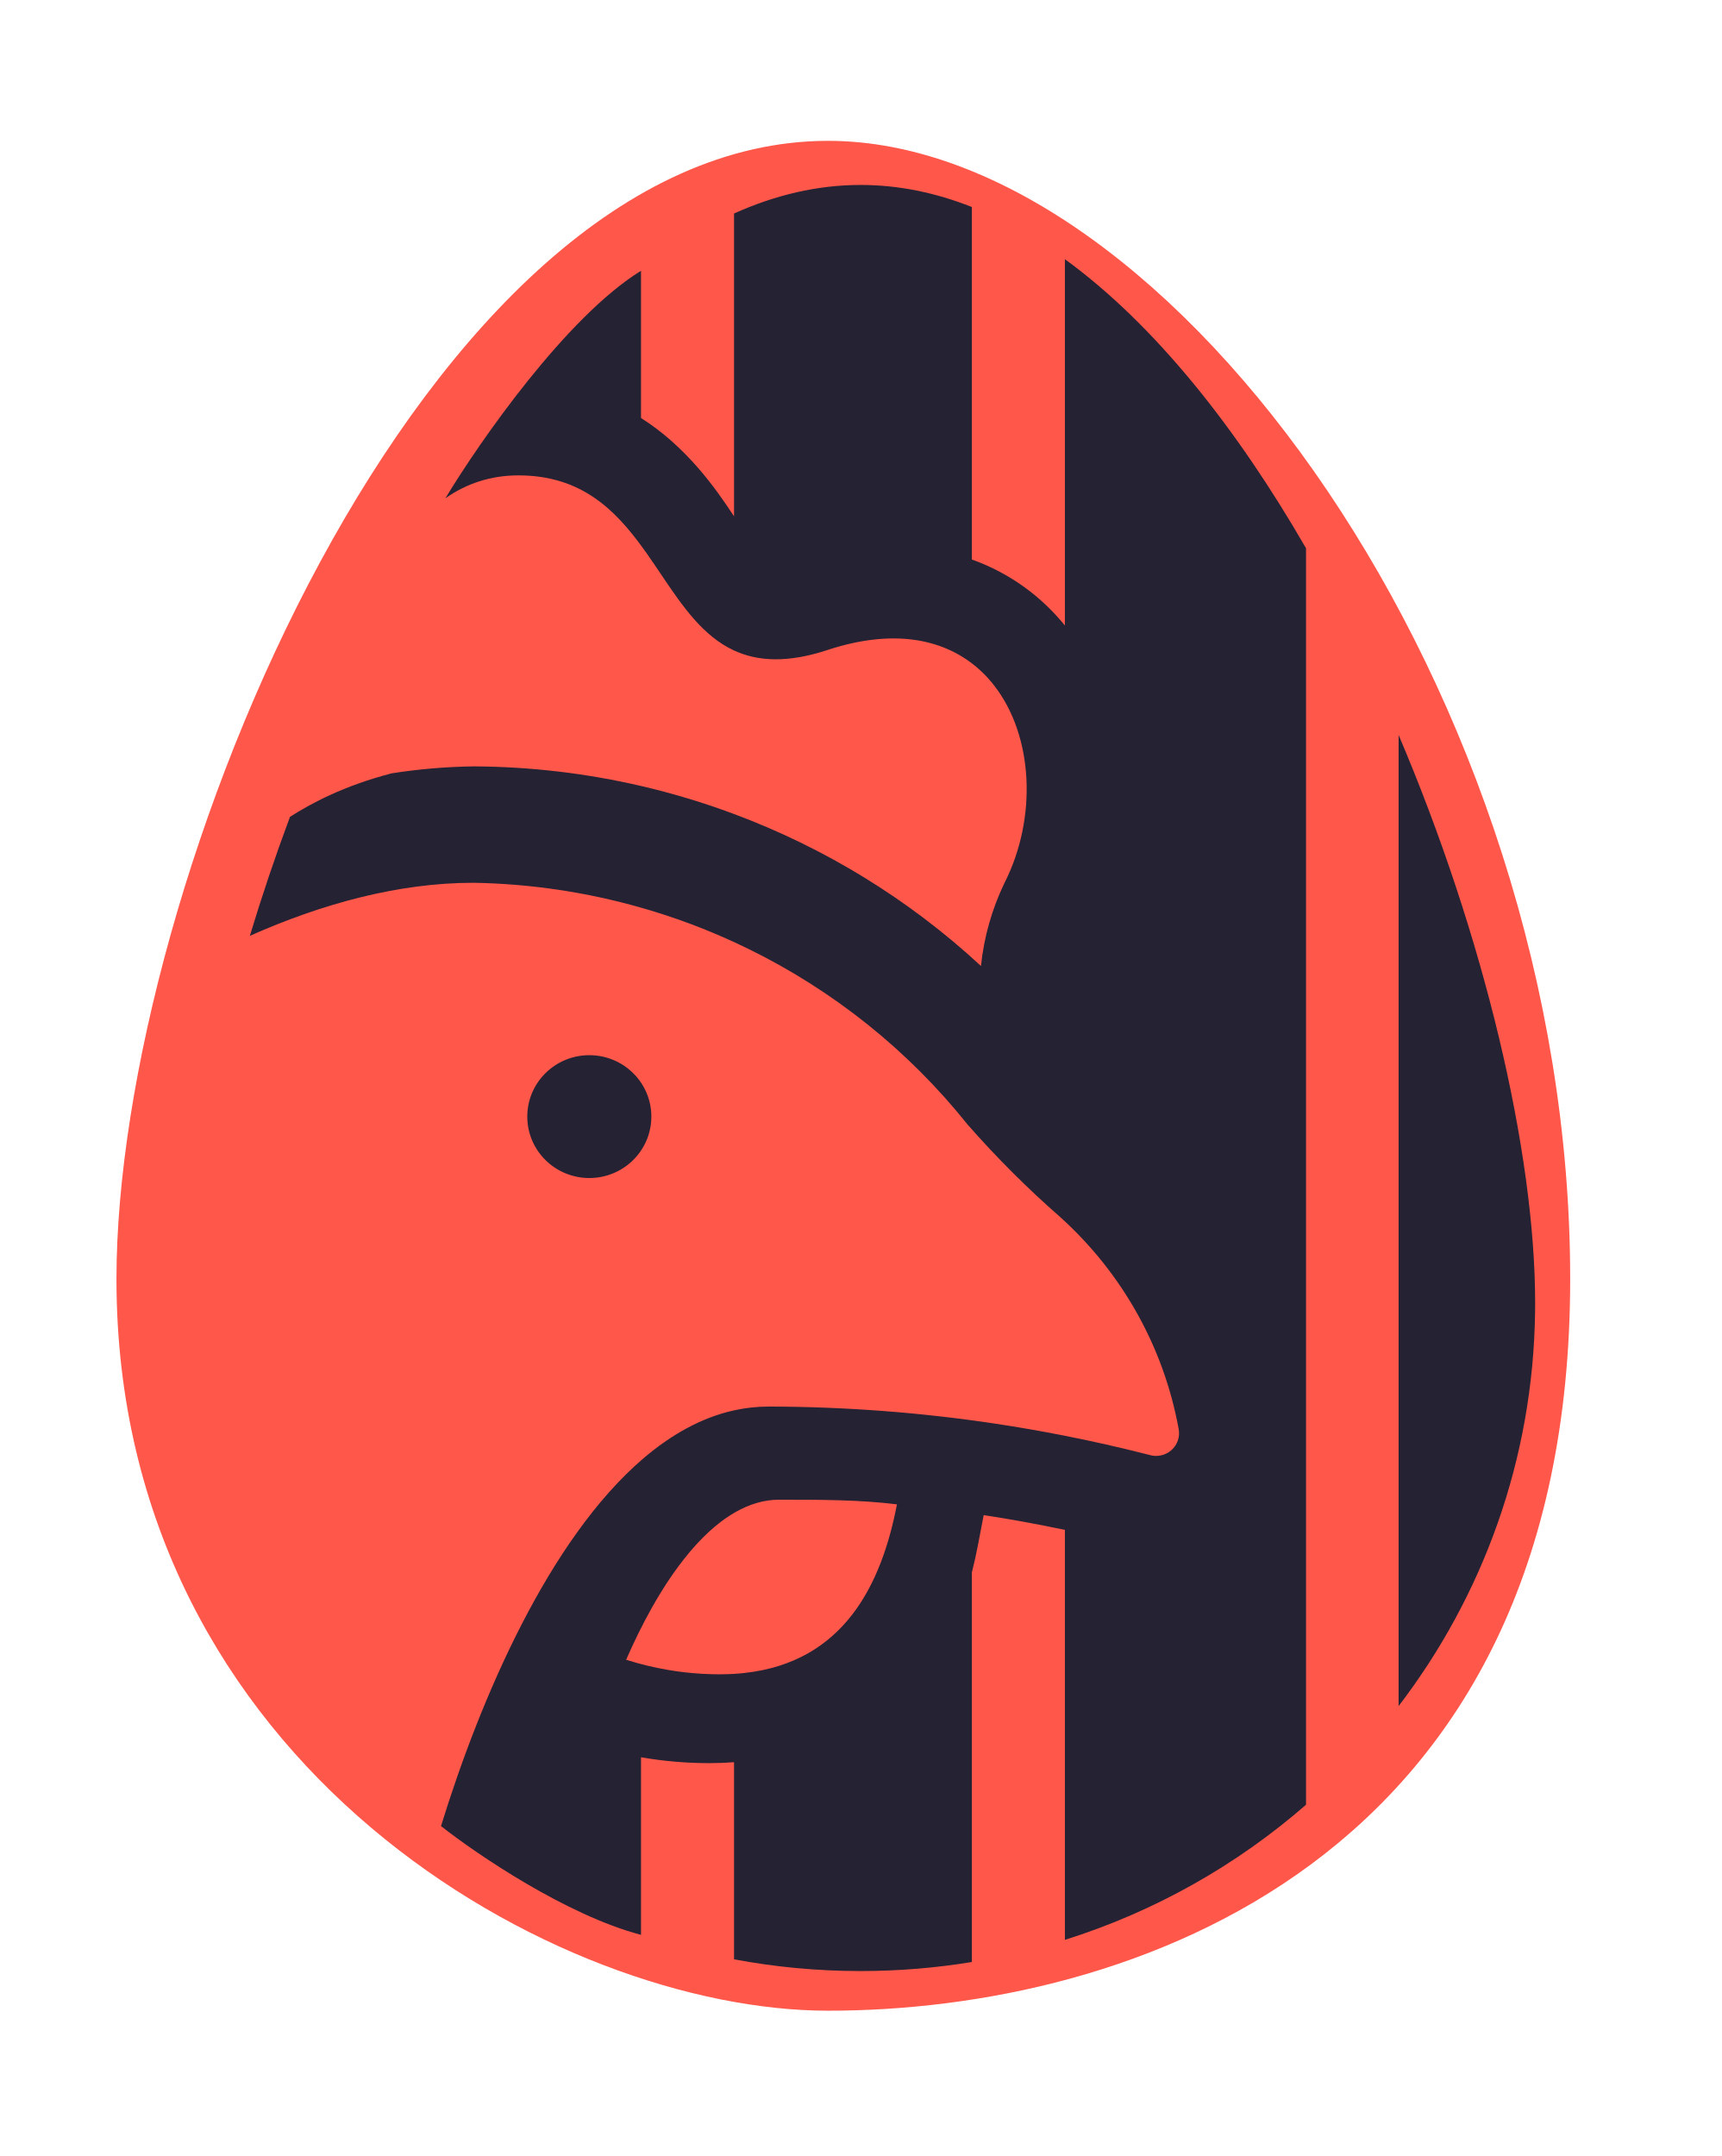
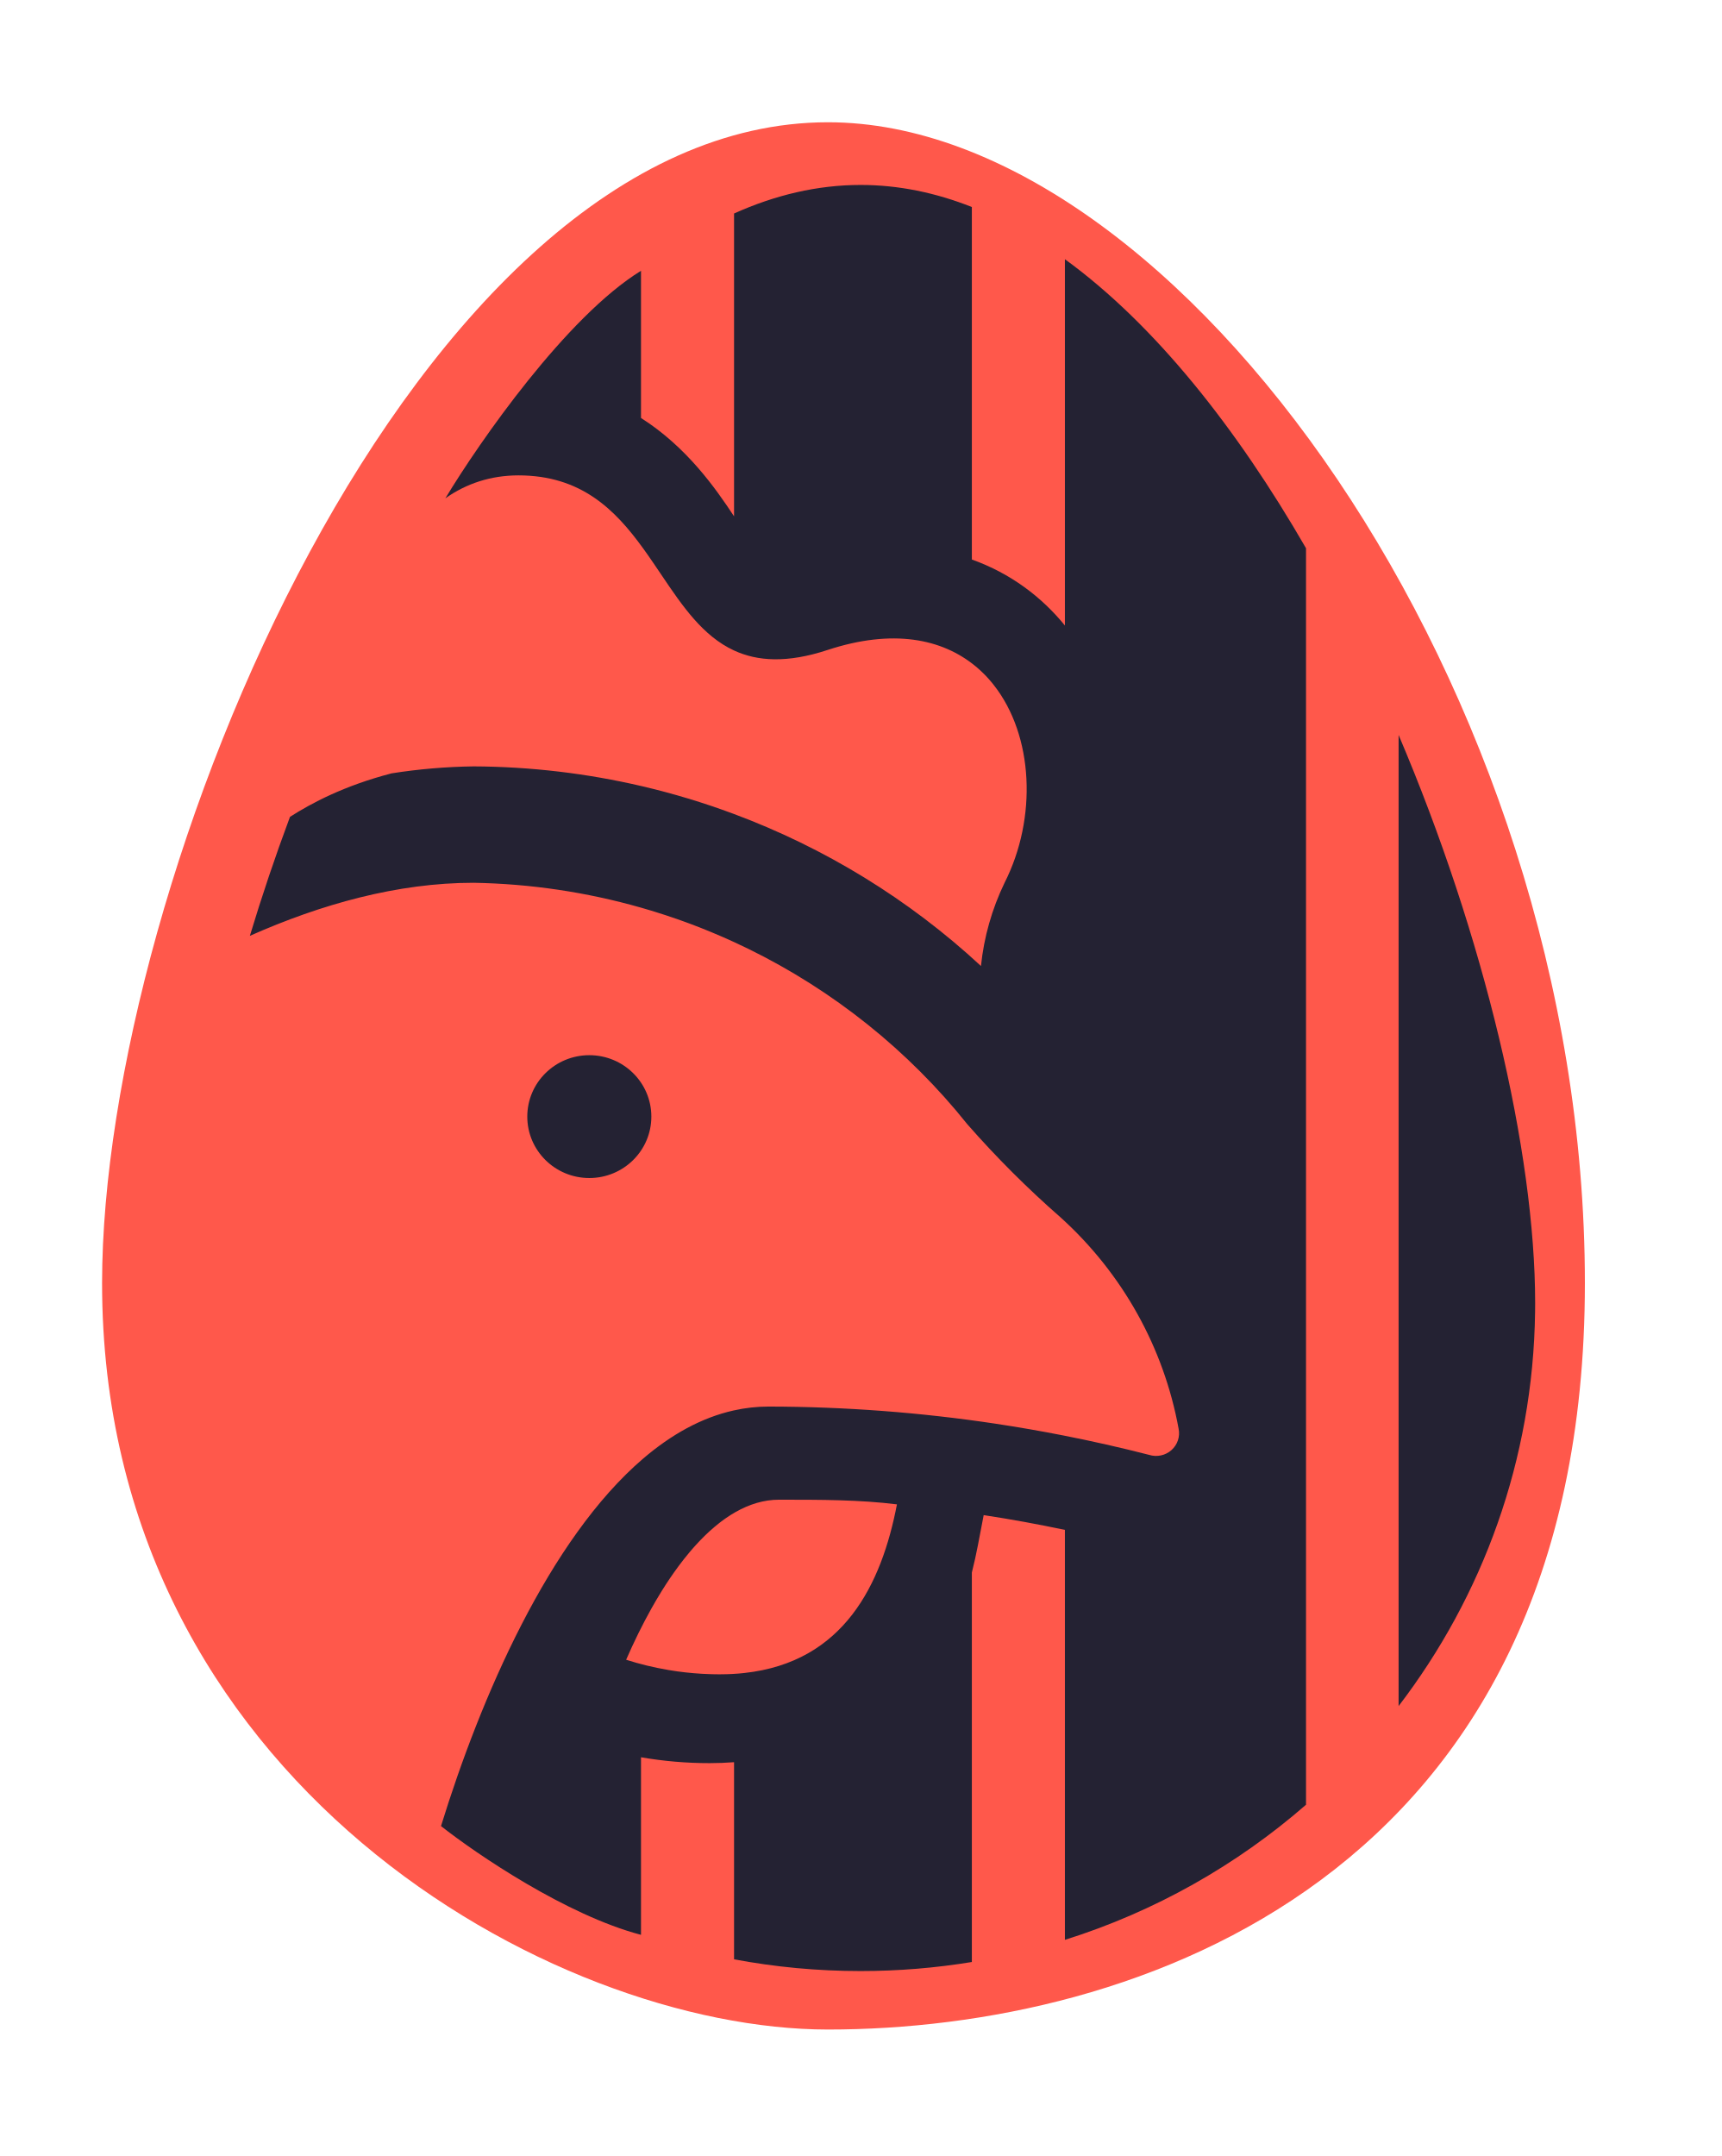
<svg xmlns="http://www.w3.org/2000/svg" viewBox="60 56 103 129" fill="none">
-   <path d="M109.555 64.427C130.032 64.427 153.961 97.576 153.961 132.526C153.961 167.476 127.502 176.307 109.555 176.307C93.428 176.307 66.969 161.714 66.969 132.526C66.969 108.931 85.271 64.427 109.555 64.427Z" fill="#FF584B" />
+   <path d="M109.555 64.427C130.032 64.427 153.961 97.576 153.961 132.526C153.961 167.476 127.502 176.307 109.555 176.307C93.428 176.307 66.969 161.714 66.969 132.526C66.969 108.931 85.271 64.427 109.555 64.427Z" fill="#FF584B" transform="translate(110 120) scale(1.02) translate(-110 -120)" />
  <path d="M111.499 67.066C108.911 67.066 106.38 67.671 103.926 68.774V86.893C102.824 85.222 101.1 82.753 98.358 81.008V72.202C93.903 74.944 88.697 82.421 86.65 85.817C87.896 84.934 89.373 84.443 91.023 84.443C94.763 84.443 96.798 86.482 98.479 88.803C98.565 88.922 98.65 89.04 98.734 89.16C98.79 89.241 98.847 89.322 98.903 89.403C98.967 89.496 99.031 89.589 99.095 89.682C99.262 89.928 99.429 90.174 99.594 90.418C100.846 92.278 102.07 94.064 103.924 94.92C105.331 95.57 107.101 95.687 109.523 94.89C113.427 93.607 116.37 94.218 118.355 95.847L118.367 95.856L118.367 95.857C118.378 95.865 118.388 95.874 118.398 95.882C118.456 95.931 118.513 95.98 118.569 96.03C118.59 96.049 118.612 96.068 118.633 96.087C118.686 96.135 118.738 96.184 118.789 96.234L118.806 96.25C118.82 96.264 118.834 96.277 118.848 96.291C118.904 96.346 118.959 96.402 119.014 96.459C119.025 96.472 119.037 96.484 119.048 96.496C119.171 96.628 119.289 96.764 119.403 96.904C119.411 96.914 119.419 96.925 119.428 96.936L119.461 96.978C121.856 100.011 122.074 104.952 120.114 108.819C119.357 110.387 118.879 112.072 118.701 113.799C114.383 109.798 109.342 106.722 103.895 104.694C102.106 104.027 100.272 103.474 98.406 103.038C95.132 102.274 91.756 101.871 88.34 101.855C86.696 101.877 85.056 102.016 83.433 102.272C80.586 103.013 78.648 104.05 77.353 104.874C76.466 107.251 75.664 109.636 74.952 111.994C79.221 110.098 83.79 108.819 88.34 108.819C91.741 108.878 95.109 109.381 98.358 110.307C98.396 110.318 98.435 110.33 98.473 110.341C98.498 110.348 98.523 110.355 98.548 110.363C98.683 110.402 98.819 110.441 98.954 110.482C99.034 110.507 99.115 110.532 99.195 110.557C99.344 110.603 99.493 110.651 99.642 110.699C99.667 110.707 99.691 110.714 99.716 110.722C99.748 110.732 99.779 110.742 99.811 110.752C100.02 110.821 100.229 110.891 100.436 110.964C100.451 110.969 100.466 110.973 100.481 110.978L100.844 111.107C100.888 111.123 100.932 111.139 100.976 111.155L101.052 111.183L101.118 111.207C101.165 111.224 101.213 111.242 101.261 111.259C101.454 111.331 101.647 111.405 101.84 111.48L101.916 111.511L101.978 111.535C102.151 111.603 102.323 111.673 102.495 111.744C102.541 111.763 102.586 111.782 102.632 111.801C102.813 111.876 102.993 111.953 103.173 112.031L103.217 112.05C103.235 112.057 103.253 112.065 103.27 112.072C103.483 112.166 103.695 112.261 103.907 112.358L103.926 112.367C104.207 112.496 104.486 112.628 104.764 112.764C109.874 115.264 114.358 118.852 117.889 123.271C119.622 125.247 121.485 127.108 123.467 128.842C127.16 132.18 129.641 136.62 130.528 141.483C130.576 141.715 130.562 141.955 130.487 142.179C130.412 142.405 130.279 142.606 130.101 142.764C129.922 142.923 129.705 143.032 129.471 143.082C129.236 143.132 128.992 143.121 128.763 143.049C127.056 142.611 125.337 142.223 123.609 141.884C122.274 141.622 120.934 141.39 119.59 141.187H119.594C115.097 140.51 110.55 140.166 105.992 140.159C105.282 140.159 104.588 140.239 103.91 140.39C101.97 140.821 100.161 141.84 98.486 143.272C92.853 148.091 88.751 157.601 86.39 165.26C88.523 166.941 93.903 170.596 98.358 171.767V161.143C99.711 161.377 101.084 161.495 102.462 161.494L102.467 161.494C102.964 161.494 103.45 161.474 103.926 161.438V173.232C106.379 173.693 108.911 173.934 111.499 173.934C113.767 173.934 115.991 173.748 118.156 173.393V150.089C118.299 149.521 118.421 148.966 118.523 148.432L118.864 146.654C120.492 146.901 122.112 147.198 123.724 147.538V172.067C129.112 170.374 134.009 167.592 138.153 163.982V88.803C134.009 81.621 129.112 75.427 123.724 71.509V93.426C122.336 91.721 120.48 90.309 118.156 89.477V68.386C115.991 67.529 113.767 67.066 111.499 67.066ZM143.693 158.08C148.723 151.505 151.747 143.343 151.86 134.486L151.864 133.969C151.864 124.913 148.822 112.024 143.693 99.974V158.08ZM106.612 145.732C109.154 145.732 111.449 145.733 113.673 146.011C112.756 150.791 110.502 155.45 104.546 156.1L104.533 156.101L104.521 156.103C104.414 156.114 104.306 156.125 104.197 156.134L104.189 156.135C104.082 156.143 103.974 156.151 103.865 156.156C103.857 156.157 103.848 156.157 103.839 156.158L103.809 156.16C103.72 156.165 103.63 156.167 103.539 156.171C103.504 156.171 103.468 156.173 103.433 156.174L103.31 156.175L103.267 156.176C103.205 156.177 103.144 156.179 103.082 156.179H103.041C103.008 156.179 102.976 156.178 102.943 156.178C102.85 156.177 102.757 156.176 102.665 156.174C102.59 156.173 102.516 156.17 102.441 156.167C102.357 156.164 102.273 156.161 102.188 156.156C102.13 156.154 102.071 156.152 102.013 156.149C101.866 156.14 101.718 156.129 101.571 156.117L101.546 156.115C101.523 156.113 101.5 156.111 101.477 156.109C101.338 156.097 101.199 156.084 101.061 156.069L101.025 156.065L100.995 156.061C100.84 156.044 100.686 156.025 100.531 156.004C100.515 156.001 100.499 155.998 100.482 155.996L100.48 155.995L100.442 155.99C100.305 155.971 100.167 155.949 100.03 155.926C100.011 155.923 99.991 155.919 99.972 155.916C99.125 155.772 98.288 155.57 97.468 155.308C97.938 154.23 98.444 153.202 98.978 152.247L98.995 152.218L99.008 152.194C99.093 152.044 99.178 151.895 99.264 151.748L99.276 151.729L99.307 151.676C99.388 151.539 99.469 151.404 99.551 151.272C99.56 151.256 99.57 151.241 99.579 151.226C99.592 151.204 99.605 151.183 99.618 151.162C99.924 150.67 100.24 150.204 100.563 149.766C100.569 149.757 100.576 149.748 100.582 149.74L100.597 149.718C100.688 149.596 100.78 149.475 100.873 149.357C100.897 149.326 100.922 149.295 100.946 149.263C101.042 149.143 101.138 149.025 101.234 148.91C101.243 148.899 101.252 148.888 101.261 148.878L101.275 148.86C101.31 148.819 101.345 148.779 101.38 148.738L101.4 148.715L101.462 148.643C101.49 148.612 101.517 148.58 101.545 148.549C101.57 148.521 101.595 148.493 101.621 148.465L101.657 148.426C101.713 148.364 101.768 148.304 101.824 148.245C101.868 148.198 101.912 148.153 101.956 148.108C102.015 148.047 102.074 147.987 102.134 147.929L102.19 147.873C102.209 147.855 102.227 147.838 102.246 147.82C102.307 147.762 102.369 147.703 102.431 147.646C102.469 147.611 102.507 147.577 102.545 147.544C102.609 147.487 102.672 147.431 102.736 147.377C102.77 147.349 102.803 147.321 102.837 147.294C102.909 147.233 102.982 147.174 103.055 147.117C103.081 147.098 103.106 147.078 103.131 147.059L103.164 147.034C103.225 146.988 103.285 146.944 103.346 146.9C103.377 146.879 103.408 146.857 103.439 146.835C103.518 146.78 103.598 146.727 103.678 146.676C103.694 146.666 103.71 146.656 103.726 146.645C103.733 146.64 103.741 146.635 103.749 146.63C103.829 146.58 103.909 146.532 103.989 146.486C104.839 145.999 105.716 145.732 106.612 145.732ZM95.265 119.135C93.215 119.135 91.553 120.78 91.553 122.81C91.553 124.84 93.215 126.485 95.265 126.485C97.315 126.485 98.977 124.84 98.977 122.81C98.977 120.78 97.315 119.135 95.265 119.135Z" fill="#242233" />
</svg>
